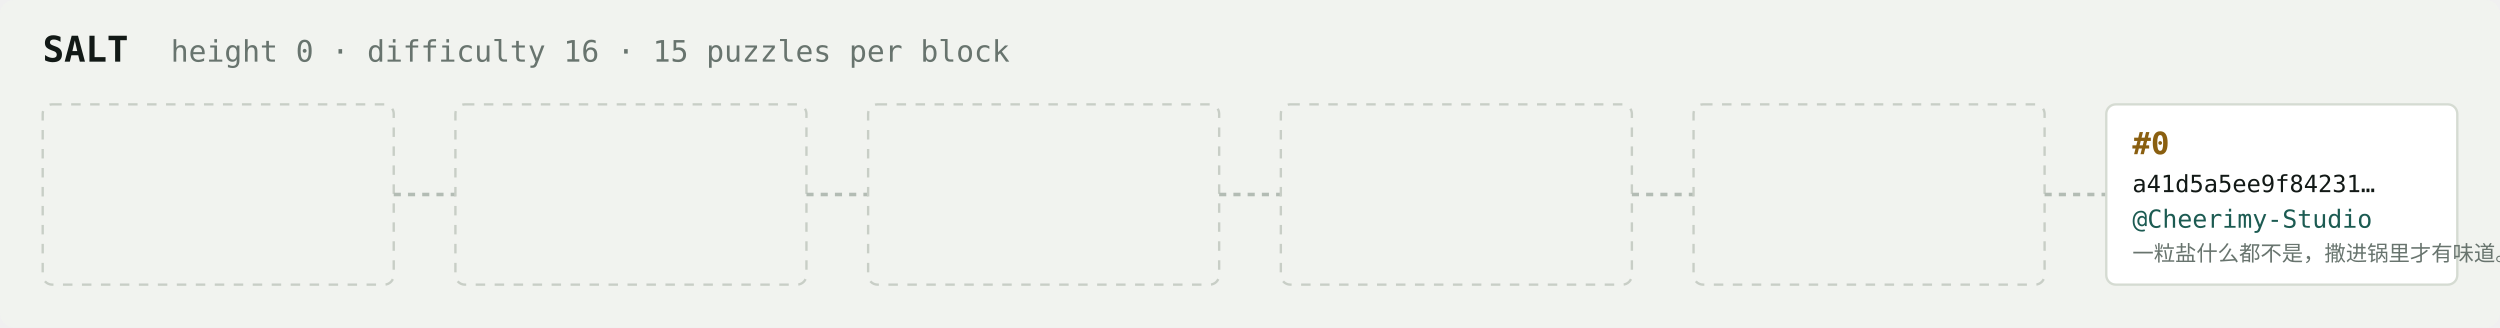
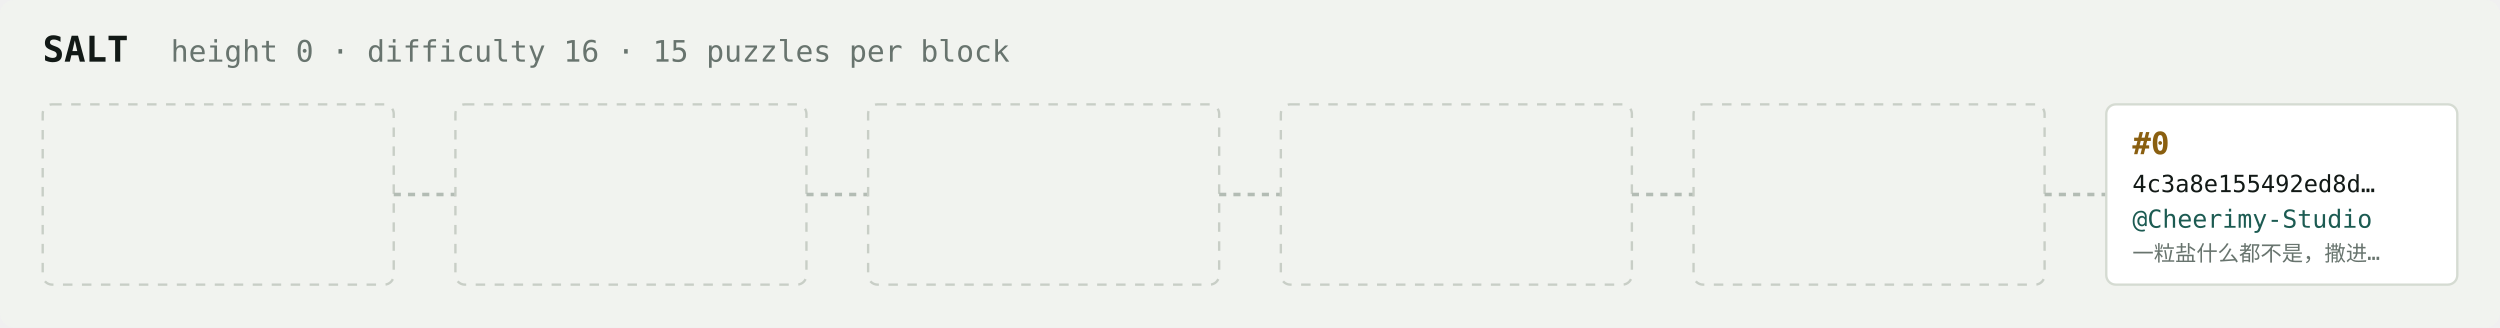
<svg xmlns="http://www.w3.org/2000/svg" width="1054" height="138" viewBox="0 0 1054 138" font-family="ui-monospace,SFMono-Regular,Menlo,monospace">
  <rect fill="#f1f3ef" width="1054" height="138" rx="6" />
  <text x="18" y="26" fill="#121916" font-size="15" font-weight="700">SALT</text>
  <text x="72" y="26" fill="#68746e" font-size="12.5">height 0 · difficulty 16 · 15 puzzles per block</text>
  <rect x="18" y="44" width="148" height="76" rx="4" fill="none" stroke="#c8cec6" stroke-width="1" stroke-dasharray="4 4" />
  <line x1="166" y1="82.0" x2="192" y2="82.0" stroke="#b3bcb4" stroke-width="1.5" stroke-dasharray="3 3" />
  <rect x="192" y="44" width="148" height="76" rx="4" fill="none" stroke="#c8cec6" stroke-width="1" stroke-dasharray="4 4" />
  <line x1="340" y1="82.0" x2="366" y2="82.0" stroke="#b3bcb4" stroke-width="1.5" stroke-dasharray="3 3" />
  <rect x="366" y="44" width="148" height="76" rx="4" fill="none" stroke="#c8cec6" stroke-width="1" stroke-dasharray="4 4" />
  <line x1="514" y1="82.0" x2="540" y2="82.0" stroke="#b3bcb4" stroke-width="1.5" stroke-dasharray="3 3" />
  <rect x="540" y="44" width="148" height="76" rx="4" fill="none" stroke="#c8cec6" stroke-width="1" stroke-dasharray="4 4" />
  <line x1="688" y1="82.0" x2="714" y2="82.0" stroke="#b3bcb4" stroke-width="1.5" stroke-dasharray="3 3" />
  <rect x="714" y="44" width="148" height="76" rx="4" fill="none" stroke="#c8cec6" stroke-width="1" stroke-dasharray="4 4" />
  <line x1="862" y1="82.0" x2="888" y2="82.0" stroke="#b3bcb4" stroke-width="1.5" stroke-dasharray="3 3" />
  <rect x="888" y="44" width="148" height="76" rx="4" fill="#ffffff" stroke="#d5dbd2" stroke-width="1" />
  <text x="899" y="65" fill="#8a5f10" font-size="13" font-weight="700">#0</text>
-   <text x="899" y="81" fill="#121916" font-size="10">a41d5a5ee9f84231…</text>
+   <text x="899" y="81" fill="#121916" font-size="10">4c3a8e155492ed8d…</text>
  <text x="899" y="96" fill="#1c5b52" font-size="10.5">@Cheerimy-Studio</text>
-   <text x="899" y="110" fill="#68746e" font-size="9">一粒盐什么都不是，撒进锅里才有味道。</text>
+   <text x="899" y="110" fill="#68746e" font-size="9">一粒盐什么都不是，撒进…</text>
</svg>
